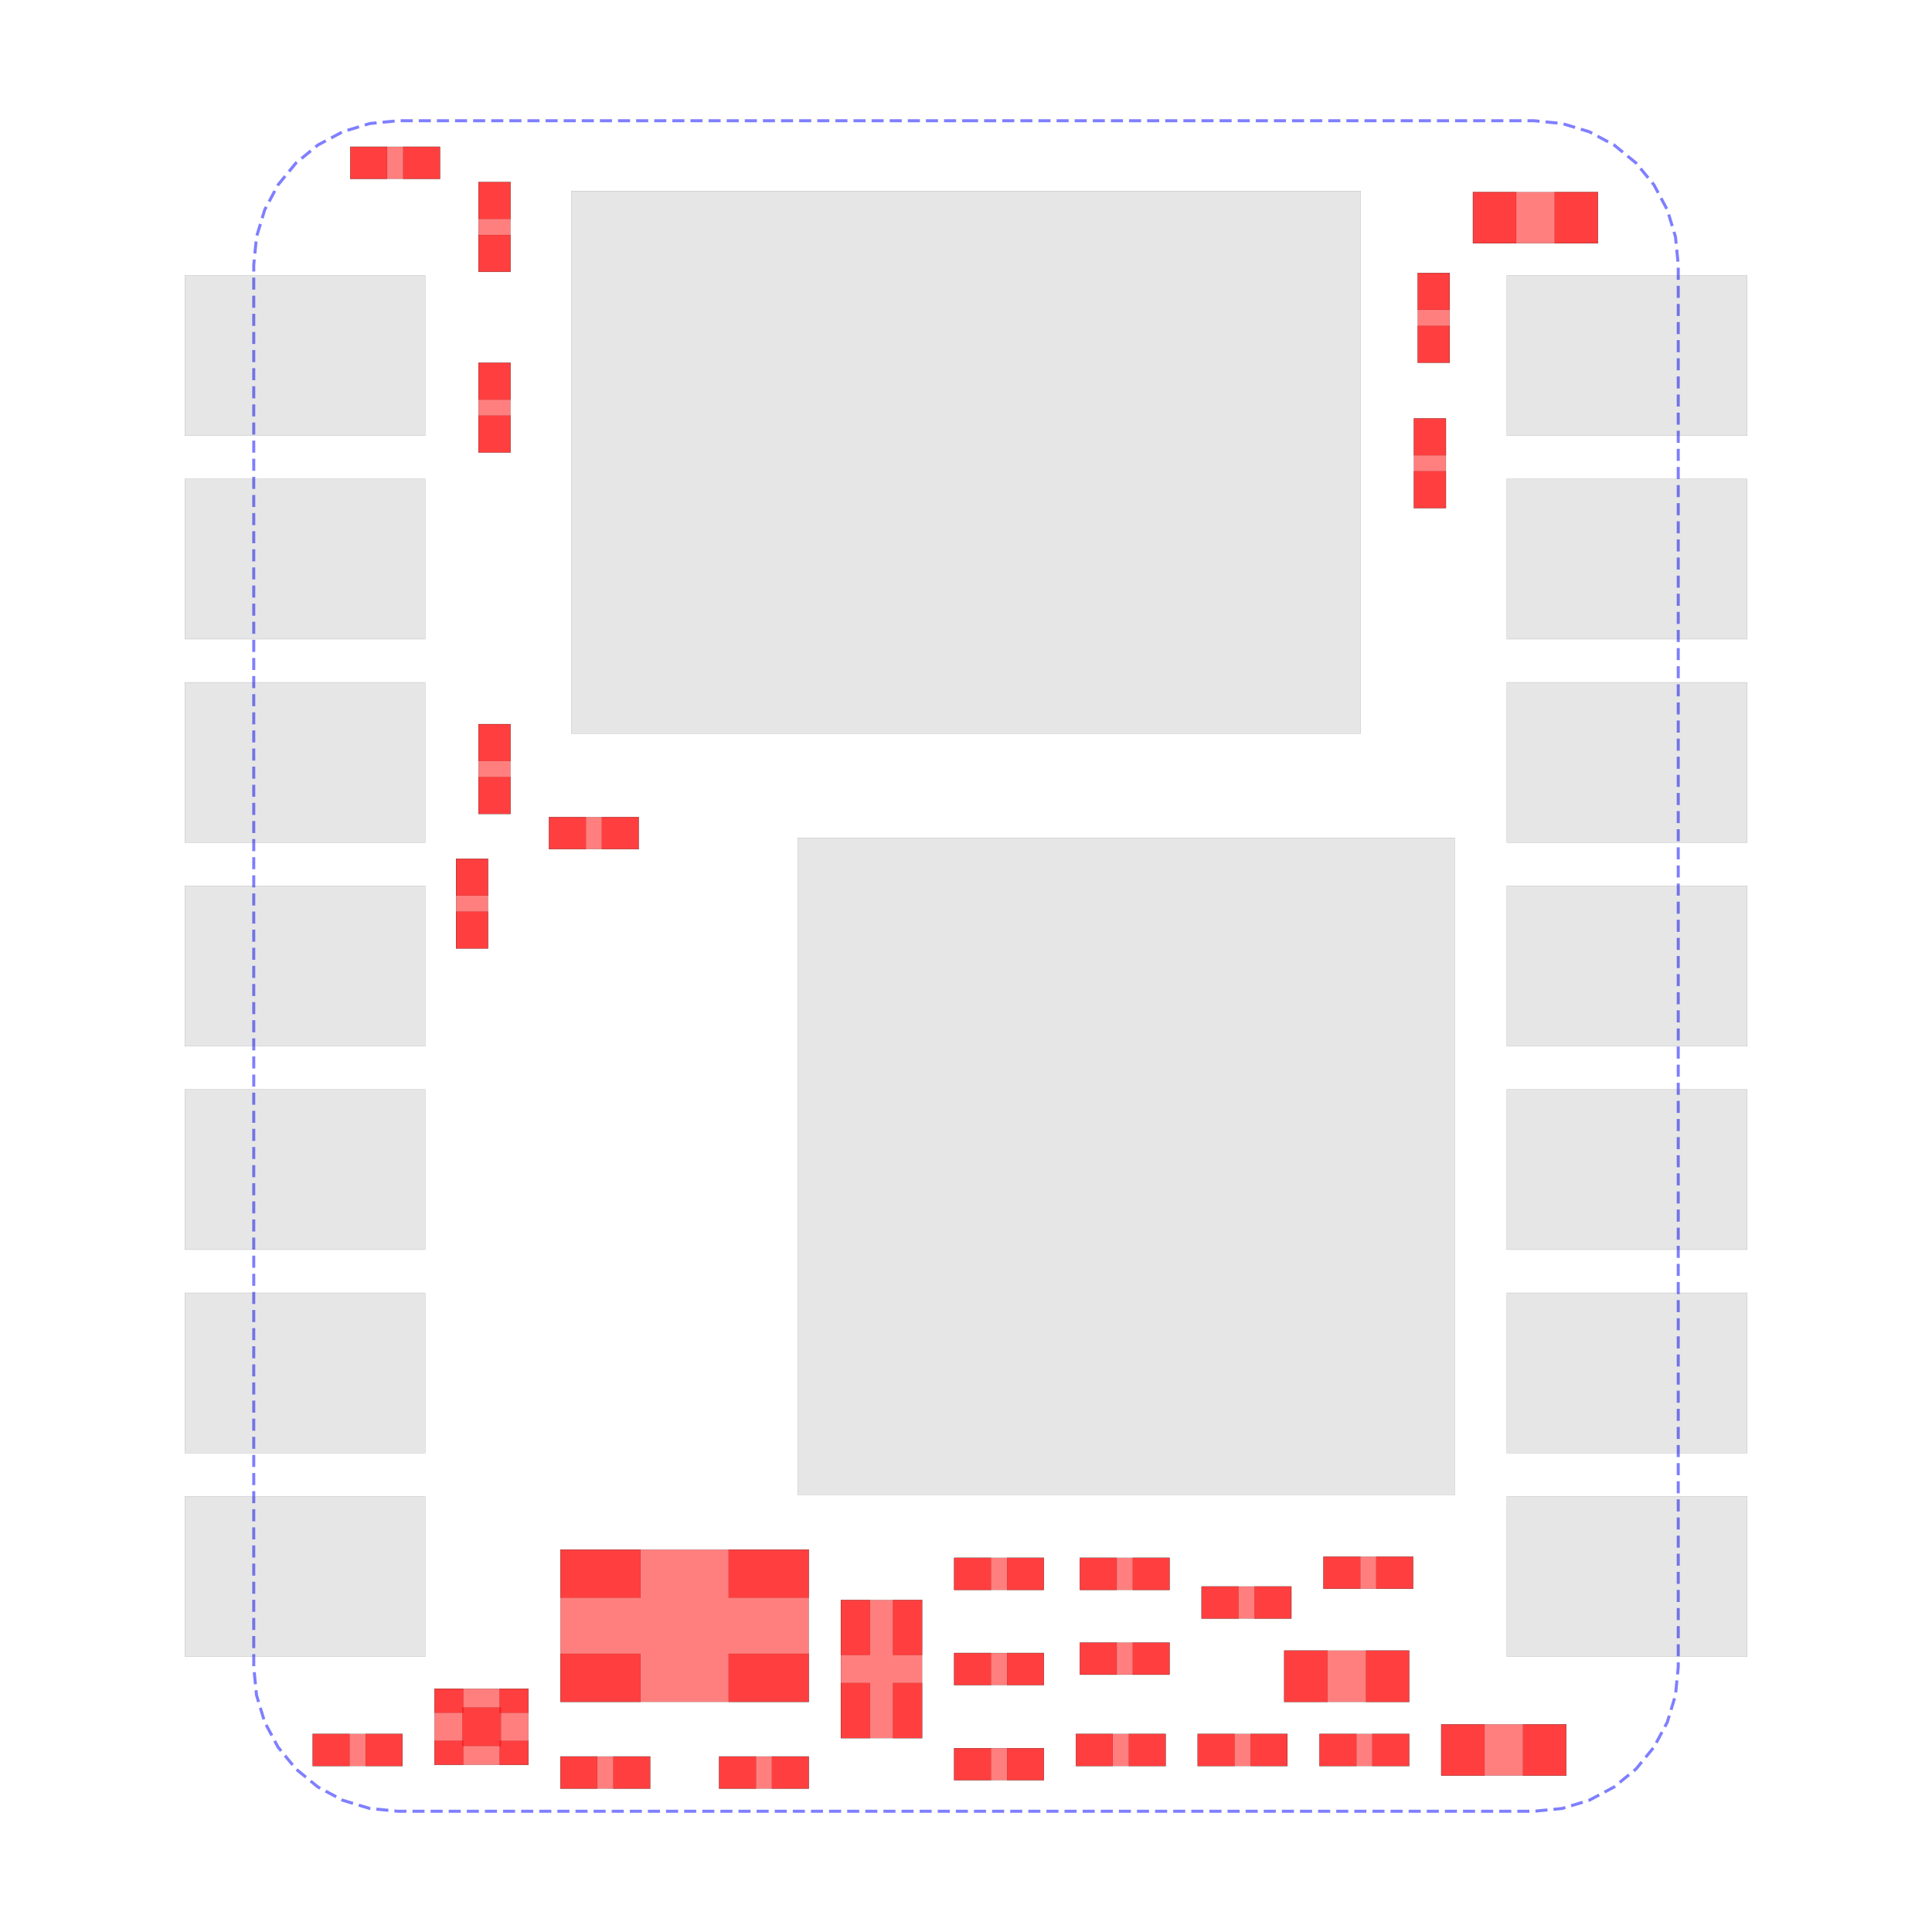
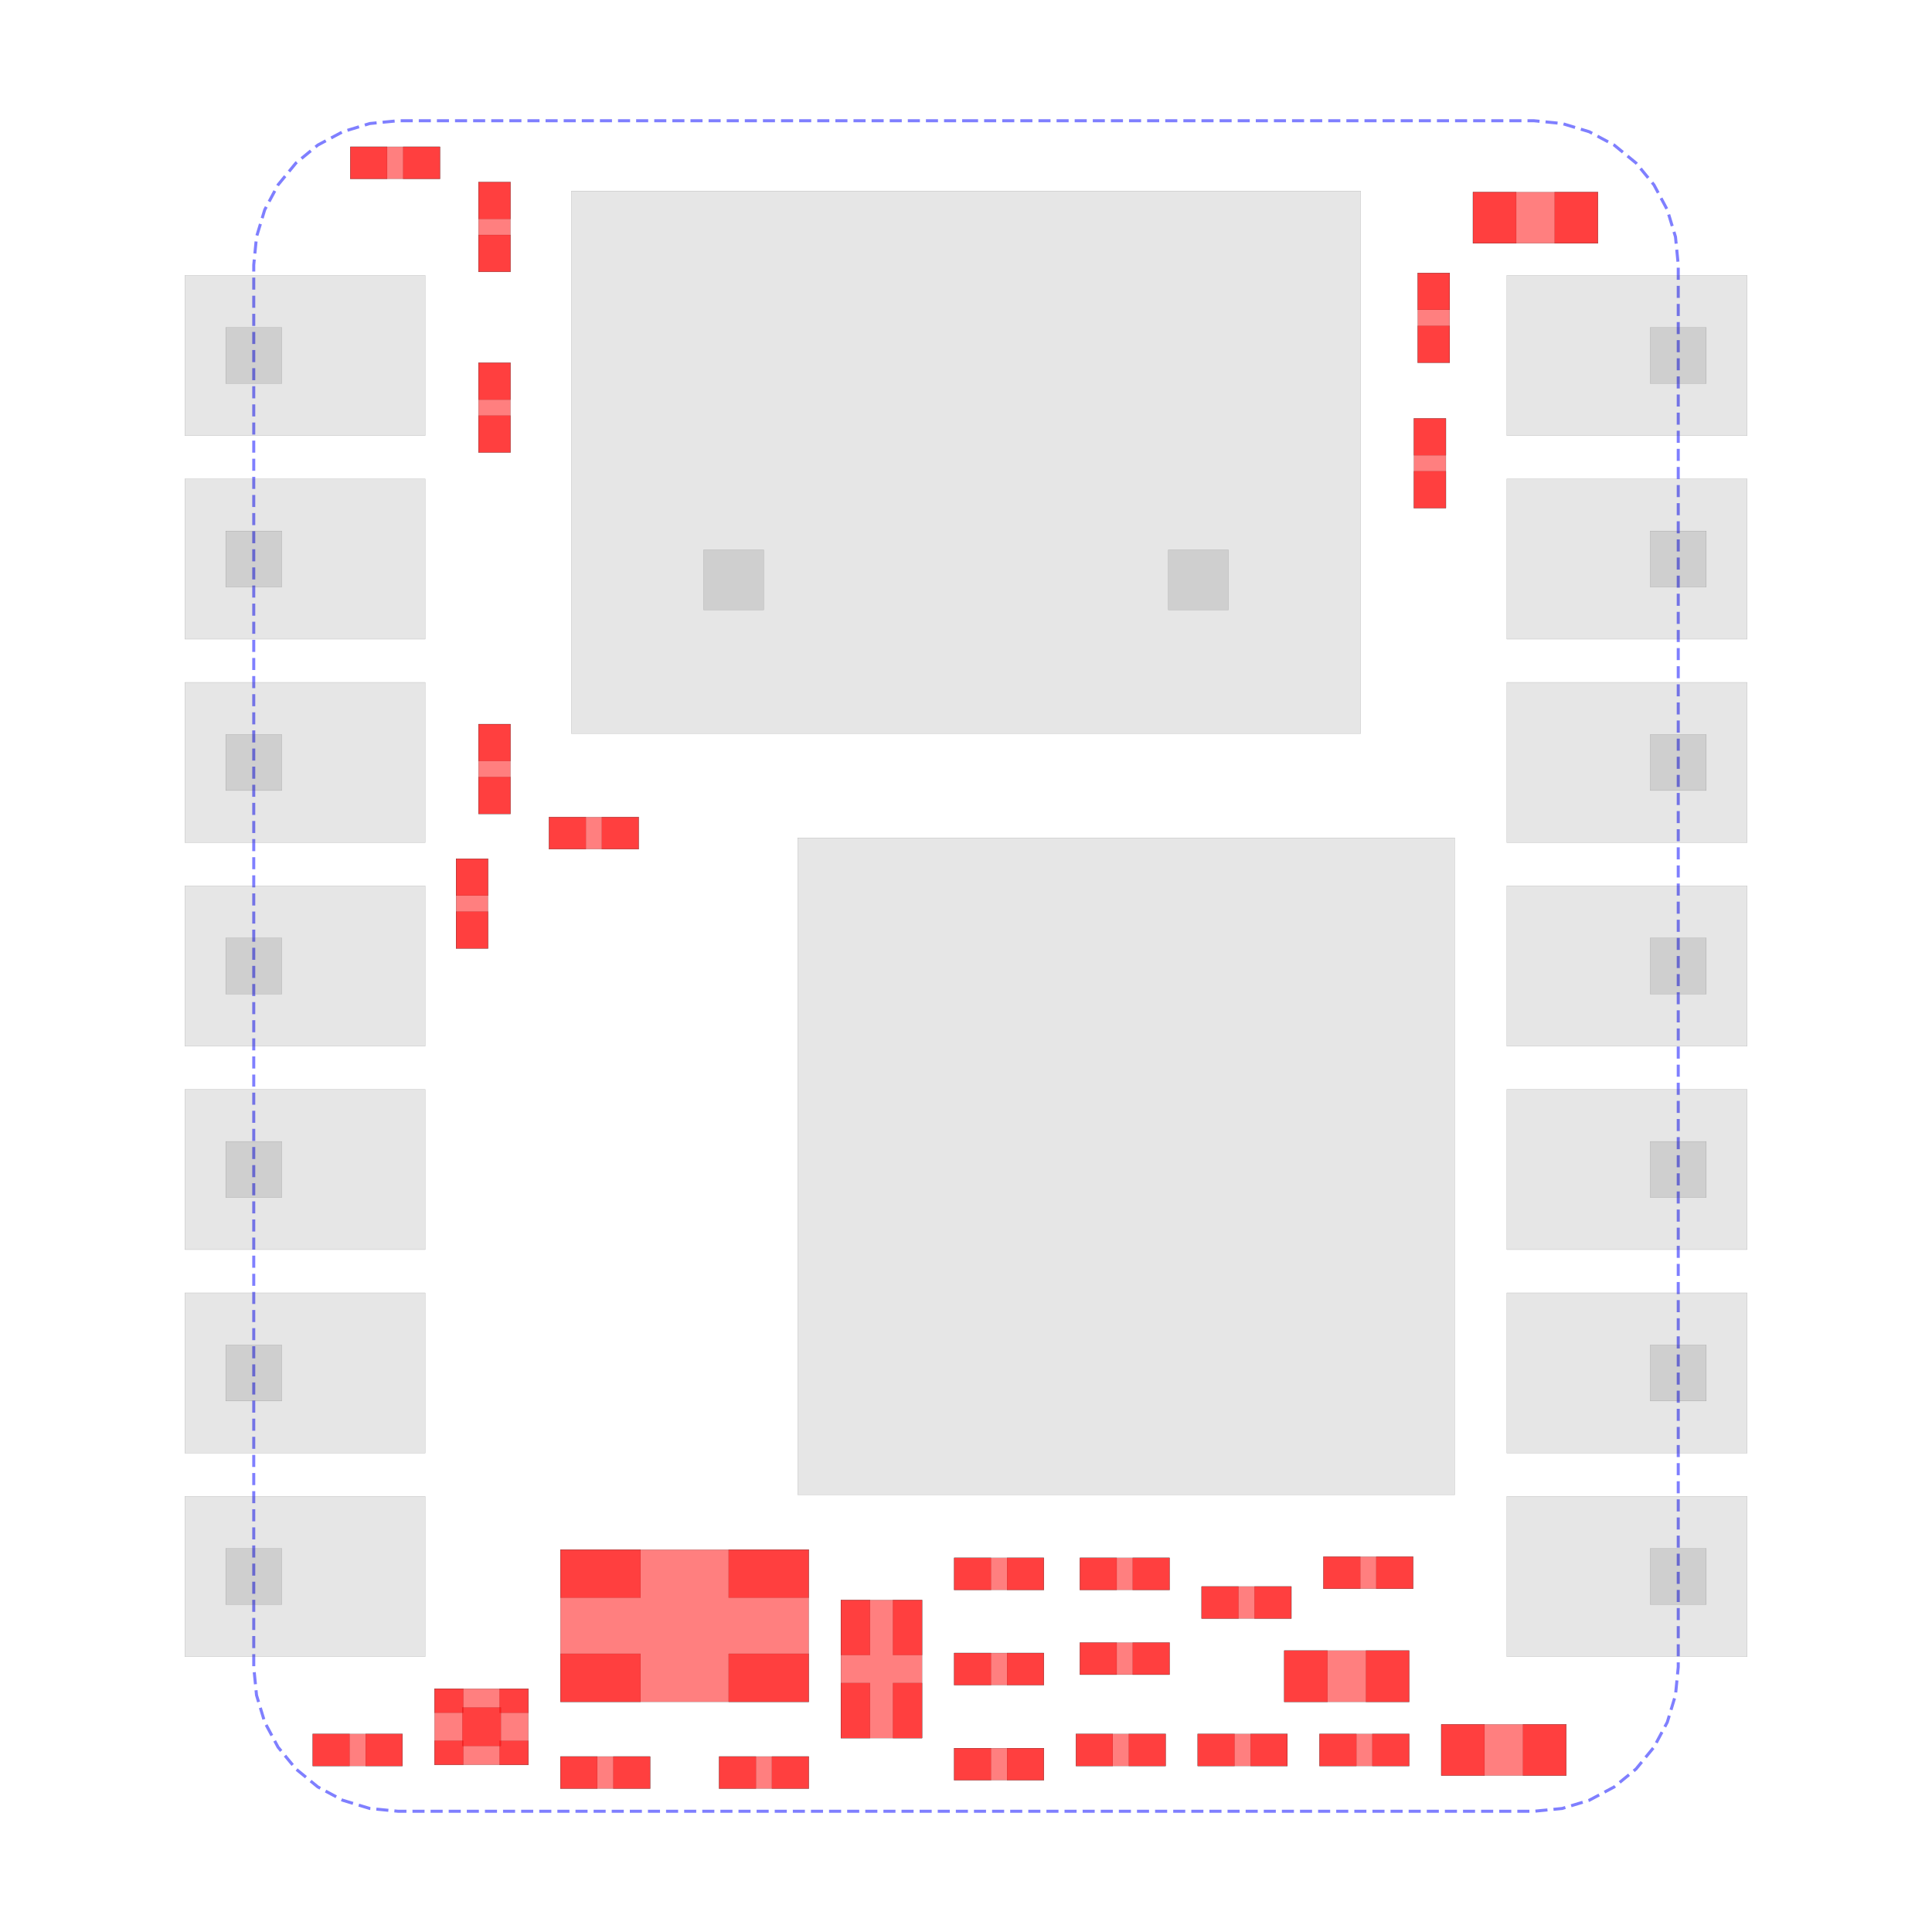
<svg xmlns="http://www.w3.org/2000/svg" width="640" height="640" viewBox="0 0 640 640">
  <rect width="100%" height="100%" fill="white" />
  <g>
-     <polyline data-points="0,10.55 7.090000000000001,10.55 7.441162579629032,10.515413504725815 7.778830178257163,10.412983158520316 8.090026419435285,10.246645302144582 8.362792206135786,10.022792206135785 8.586645302144582,9.750026419435283 8.752983158520317,9.438830178257161 8.855413504725815,9.101162579629031 8.89,8.75 8.89,-8.75 8.855413504725815,-9.101162579629031 8.752983158520317,-9.438830178257161 8.586645302144582,-9.750026419435283 8.362792206135786,-10.022792206135785 8.090026419435285,-10.246645302144582 7.778830178257163,-10.412983158520316 7.441162579629032,-10.515413504725815 7.090000000000001,-10.55 -7.090000000000001,-10.55 -7.441162579629031,-10.515413504725815 -7.778830178257162,-10.412983158520316 -8.090026419435285,-10.246645302144582 -8.362792206135786,-10.022792206135787 -8.586645302144582,-9.750026419435283 -8.752983158520317,-9.438830178257161 -8.855413504725815,-9.101162579629031 -8.89,-8.75 -8.89,8.75 -8.855413504725815,9.101162579629031 -8.752983158520317,9.438830178257161 -8.586645302144582,9.750026419435283 -8.362792206135786,10.022792206135787 -8.090026419435285,10.246645302144582 -7.778830178257162,10.412983158520316 -7.441162579629031,10.515413504725815 -7.090000000000001,10.55 0,10.55" data-type="line" data-label="" points="320,40 508.171,40 517.491,40.918 526.452,43.636 534.712,48.051 541.951,53.992 547.892,61.232 552.307,69.491 555.025,78.453 555.943,87.773 555.943,552.227 555.025,561.547 552.307,570.509 547.892,578.768 541.951,586.008 534.712,591.949 526.452,596.364 517.491,599.082 508.171,600 131.829,600 122.509,599.082 113.548,596.364 105.288,591.949 98.049,586.008 92.108,578.768 87.693,570.509 84.975,561.547 84.057,552.227 84.057,87.773 84.975,78.453 87.693,69.491 92.108,61.232 98.049,53.992 105.288,48.051 113.548,43.636 122.509,40.918 131.829,40 320,40" fill="none" stroke="rgba(0, 0, 255, 0.5)" stroke-width="1" stroke-dasharray="4 2" />
+     <polyline data-points="0,10.55 7.090000000000001,10.55 7.441162579629032,10.515413504725815 7.778830178257163,10.412983158520316 8.090026419435285,10.246645302144582 8.362792206135786,10.022792206135785 8.586645302144582,9.750026419435283 8.752983158520317,9.438830178257161 8.855413504725815,9.101162579629031 8.89,8.75 8.89,-8.75 8.855413504725815,-9.101162579629031 8.752983158520317,-9.438830178257161 8.586645302144582,-9.750026419435283 8.362792206135786,-10.022792206135785 8.090026419435285,-10.246645302144582 7.778830178257163,-10.412983158520316 7.441162579629032,-10.515413504725815 7.090000000000001,-10.55 -7.090000000000001,-10.55 -7.441162579629031,-10.515413504725815 -7.778830178257162,-10.412983158520316 -8.090026419435285,-10.246645302144582 -8.362792206135786,-10.022792206135787 -8.586645302144582,-9.750026419435283 -8.752983158520317,-9.438830178257161 -8.855413504725815,-9.101162579629031 -8.89,-8.75 -8.89,8.75 -8.855413504725815,9.101162579629031 -8.752983158520317,9.438830178257161 -8.586645302144582,9.750026419435283 -8.362792206135786,10.022792206135787 -8.090026419435285,10.246645302144582 -7.778830178257162,10.412983158520316 -7.441162579629031,10.515413504725815 -7.090000000000001,10.55 0,10.55" data-type="line" data-label="" points="320,40 508.171,40 517.491,40.918 526.452,43.636 534.712,48.051 541.951,53.992 547.892,61.232 552.307,69.491 555.025,78.453 555.943,87.773 555.943,552.227 555.025,561.547 552.307,570.509 547.892,578.768 541.951,586.008 534.712,591.949 526.452,596.364 517.491,599.082 508.171,600 131.829,600 122.509,599.082 113.548,596.364 105.288,591.949 98.049,586.008 92.108,578.768 87.693,570.509 84.975,561.547 84.057,552.227 84.057,87.773 84.975,78.453 87.693,69.491 92.108,61.232 98.049,53.992 105.288,48.051 113.548,43.636 122.509,40.918 131.829,40 320,40" fill="none" stroke="rgba(0, 0, 255, 0.5)" stroke-width="1px" stroke-dasharray="4 2" />
  </g>
  <g>
    <rect data-type="rect" data-label="pcb_component_33" data-x="2" data-y="-2.499999999999943" x="264.261" y="277.535" width="217.639" height="217.632" fill="rgba(0,0,0,0.1)" stroke="#555" stroke-width="0.038" />
  </g>
  <g>
    <rect data-type="rect" data-label="pcb_component_34" data-x="0" data-y="6.28749940000003" x="189.286" y="63.247" width="261.428" height="179.762" fill="rgba(0,0,0,0.1)" stroke="#555" stroke-width="0.038" />
  </g>
  <g>
    <rect data-type="rect" data-label="pcb_plated_hole_0" data-x="-8.25" data-y="7.62" x="61.232" y="91.223" width="79.621" height="53.081" fill="rgba(0,0,0,0.1)" stroke="#555" stroke-width="0.038" />
  </g>
  <g>
    <rect data-type="rect" data-label="pcb_plated_hole_1" data-x="-8.25" data-y="5.08" x="61.232" y="158.635" width="79.621" height="53.081" fill="rgba(0,0,0,0.1)" stroke="#555" stroke-width="0.038" />
  </g>
  <g>
    <rect data-type="rect" data-label="pcb_plated_hole_2" data-x="-8.25" data-y="2.54" x="61.232" y="226.047" width="79.621" height="53.081" fill="rgba(0,0,0,0.1)" stroke="#555" stroke-width="0.038" />
  </g>
  <g>
    <rect data-type="rect" data-label="pcb_plated_hole_3" data-x="-8.25" data-y="0" x="61.232" y="293.46" width="79.621" height="53.081" fill="rgba(0,0,0,0.1)" stroke="#555" stroke-width="0.038" />
  </g>
  <g>
    <rect data-type="rect" data-label="pcb_plated_hole_4" data-x="-8.25" data-y="-2.54" x="61.232" y="360.872" width="79.621" height="53.081" fill="rgba(0,0,0,0.1)" stroke="#555" stroke-width="0.038" />
  </g>
  <g>
    <rect data-type="rect" data-label="pcb_plated_hole_5" data-x="-8.25" data-y="-5.079999999999999" x="61.232" y="428.284" width="79.621" height="53.081" fill="rgba(0,0,0,0.1)" stroke="#555" stroke-width="0.038" />
  </g>
  <g>
    <rect data-type="rect" data-label="pcb_plated_hole_6" data-x="-8.25" data-y="-7.62" x="61.232" y="495.697" width="79.621" height="53.081" fill="rgba(0,0,0,0.1)" stroke="#555" stroke-width="0.038" />
  </g>
  <g>
    <rect data-type="rect" data-label="pcb_plated_hole_7" data-x="8.25" data-y="7.62" x="499.147" y="91.223" width="79.621" height="53.081" fill="rgba(0,0,0,0.1)" stroke="#555" stroke-width="0.038" />
  </g>
  <g>
    <rect data-type="rect" data-label="pcb_plated_hole_8" data-x="8.25" data-y="5.08" x="499.147" y="158.635" width="79.621" height="53.081" fill="rgba(0,0,0,0.1)" stroke="#555" stroke-width="0.038" />
  </g>
  <g>
    <rect data-type="rect" data-label="pcb_plated_hole_9" data-x="8.25" data-y="2.54" x="499.147" y="226.047" width="79.621" height="53.081" fill="rgba(0,0,0,0.1)" stroke="#555" stroke-width="0.038" />
  </g>
  <g>
    <rect data-type="rect" data-label="pcb_plated_hole_10" data-x="8.25" data-y="0" x="499.147" y="293.46" width="79.621" height="53.081" fill="rgba(0,0,0,0.1)" stroke="#555" stroke-width="0.038" />
  </g>
  <g>
    <rect data-type="rect" data-label="pcb_plated_hole_11" data-x="8.25" data-y="-2.54" x="499.147" y="360.872" width="79.621" height="53.081" fill="rgba(0,0,0,0.1)" stroke="#555" stroke-width="0.038" />
  </g>
  <g>
    <rect data-type="rect" data-label="pcb_plated_hole_12" data-x="8.25" data-y="-5.079999999999999" x="499.147" y="428.284" width="79.621" height="53.081" fill="rgba(0,0,0,0.1)" stroke="#555" stroke-width="0.038" />
  </g>
  <g>
    <rect data-type="rect" data-label="pcb_plated_hole_13" data-x="8.25" data-y="-7.62" x="499.147" y="495.697" width="79.621" height="53.081" fill="rgba(0,0,0,0.1)" stroke="#555" stroke-width="0.038" />
+   </g>
+   <g>
+     <rect data-type="rect" data-label="pcb_hole_0" data-x="-8.89" data-y="7.62" x="74.768" y="108.474" width="18.578" height="18.578" fill="rgba(0,0,0,0.1)" stroke="#555" stroke-width="0.038" />
+   </g>
+   <g>
+     <rect data-type="rect" data-label="pcb_hole_1" data-x="-8.89" data-y="5.08" x="74.768" y="175.886" width="18.578" height="18.578" fill="rgba(0,0,0,0.1)" stroke="#555" stroke-width="0.038" />
+   </g>
+   <g>
+     <rect data-type="rect" data-label="pcb_hole_2" data-x="-8.89" data-y="2.54" x="74.768" y="243.299" width="18.578" height="18.578" fill="rgba(0,0,0,0.1)" stroke="#555" stroke-width="0.038" />
+   </g>
+   <g>
+     <rect data-type="rect" data-label="pcb_hole_3" data-x="-8.89" data-y="0" x="74.768" y="310.711" width="18.578" height="18.578" fill="rgba(0,0,0,0.1)" stroke="#555" stroke-width="0.038" />
+   </g>
+   <g>
+     <rect data-type="rect" data-label="pcb_hole_4" data-x="-8.89" data-y="-2.54" x="74.768" y="378.123" width="18.578" height="18.578" fill="rgba(0,0,0,0.1)" stroke="#555" stroke-width="0.038" />
+   </g>
+   <g>
+     <rect data-type="rect" data-label="pcb_hole_5" data-x="-8.89" data-y="-5.079999999999999" x="74.768" y="445.536" width="18.578" height="18.578" fill="rgba(0,0,0,0.1)" stroke="#555" stroke-width="0.038" />
+   </g>
+   <g>
+     <rect data-type="rect" data-label="pcb_hole_6" data-x="-8.89" data-y="-7.62" x="74.768" y="512.948" width="18.578" height="18.578" fill="rgba(0,0,0,0.1)" stroke="#555" stroke-width="0.038" />
+   </g>
+   <g>
+     <rect data-type="rect" data-label="pcb_hole_7" data-x="8.89" data-y="7.62" x="546.654" y="108.474" width="18.578" height="18.578" fill="rgba(0,0,0,0.1)" stroke="#555" stroke-width="0.038" />
+   </g>
+   <g>
+     <rect data-type="rect" data-label="pcb_hole_8" data-x="8.89" data-y="5.08" x="546.654" y="175.886" width="18.578" height="18.578" fill="rgba(0,0,0,0.1)" stroke="#555" stroke-width="0.038" />
+   </g>
+   <g>
+     <rect data-type="rect" data-label="pcb_hole_9" data-x="8.89" data-y="2.54" x="546.654" y="243.299" width="18.578" height="18.578" fill="rgba(0,0,0,0.1)" stroke="#555" stroke-width="0.038" />
+   </g>
+   <g>
+     <rect data-type="rect" data-label="pcb_hole_10" data-x="8.89" data-y="0" x="546.654" y="310.711" width="18.578" height="18.578" fill="rgba(0,0,0,0.1)" stroke="#555" stroke-width="0.038" />
+   </g>
+   <g>
+     <rect data-type="rect" data-label="pcb_hole_11" data-x="8.89" data-y="-2.54" x="546.654" y="378.123" width="18.578" height="18.578" fill="rgba(0,0,0,0.1)" stroke="#555" stroke-width="0.038" />
+   </g>
+   <g>
+     <rect data-type="rect" data-label="pcb_hole_12" data-x="8.89" data-y="-5.079999999999999" x="546.654" y="445.536" width="18.578" height="18.578" fill="rgba(0,0,0,0.1)" stroke="#555" stroke-width="0.038" />
+   </g>
+   <g>
+     <rect data-type="rect" data-label="pcb_hole_13" data-x="8.89" data-y="-7.62" x="546.654" y="512.948" width="18.578" height="18.578" fill="rgba(0,0,0,0.1)" stroke="#555" stroke-width="0.038" />
+   </g>
+   <g>
+     <rect data-type="rect" data-label="pcb_hole_14" data-x="2.8999180000000706" data-y="4.819388950000075" x="387.012" y="182.139" width="19.906" height="19.906" fill="rgba(0,0,0,0.1)" stroke="#555" stroke-width="0.038" />
+   </g>
+   <g>
+     <rect data-type="rect" data-label="pcb_hole_15" data-x="-2.8999180000000706" data-y="4.819388950000075" x="233.083" y="182.139" width="19.906" height="19.906" fill="rgba(0,0,0,0.1)" stroke="#555" stroke-width="0.038" />
  </g>
  <g>
    <rect data-type="rect" data-label="" data-x="-6.454037600000079" data-y="-9.820023800000019" x="143.931" y="576.645" width="9.554" height="7.963" fill="rgba(255,0,0,0.5)" stroke="black" stroke-width="0.038" />
  </g>
  <g>
    <rect data-type="rect" data-label="" data-x="-6.453986800000083" data-y="-9.170012400000036" x="143.932" y="559.393" width="9.554" height="7.963" fill="rgba(255,0,0,0.5)" stroke="black" stroke-width="0.038" />
  </g>
  <g>
    <rect data-type="rect" data-label="" data-x="-5.642101199999987" data-y="-9.171003000000116" x="165.48" y="559.42" width="9.554" height="7.963" fill="rgba(255,0,0,0.5)" stroke="black" stroke-width="0.038" />
  </g>
  <g>
    <rect data-type="rect" data-label="" data-x="-5.642101199999987" data-y="-9.821065200000039" x="165.48" y="576.672" width="9.554" height="7.963" fill="rgba(255,0,0,0.5)" stroke="black" stroke-width="0.038" />
  </g>
  <g>
    <rect data-type="rect" data-label="" data-x="-6.045999299999922" data-y="-9.494980000000186" x="153.168" y="565.63" width="12.74" height="12.74" fill="rgba(255,0,0,0.5)" stroke="black" stroke-width="0.038" />
  </g>
  <g>
    <rect data-type="rect" data-label="" data-x="-6.048069400000005" data-y="-9.495538800000038" x="143.931" y="559.393" width="31.103" height="25.242" fill="rgba(255,0,0,0.5)" stroke="black" stroke-width="0.038" />
  </g>
  <g>
    <rect data-type="rect" data-label="" data-x="-2.4620331000001654" data-y="-8.884454499999997" x="241.387" y="547.834" width="26.54" height="15.924" fill="rgba(255,0,0,0.5)" stroke="black" stroke-width="0.038" />
  </g>
  <g>
    <rect data-type="rect" data-label="" data-x="-2.4620331000001654" data-y="-7.584482499999858" x="241.387" y="513.332" width="26.54" height="15.924" fill="rgba(255,0,0,0.5)" stroke="black" stroke-width="0.038" />
  </g>
  <g>
    <rect data-type="rect" data-label="" data-x="-4.562105100000006" data-y="-7.584482499999858" x="185.65" y="513.332" width="26.54" height="15.924" fill="rgba(255,0,0,0.5)" stroke="black" stroke-width="0.038" />
  </g>
  <g>
    <rect data-type="rect" data-label="" data-x="-4.562105100000006" data-y="-8.884454499999997" x="185.65" y="547.834" width="26.54" height="15.924" fill="rgba(255,0,0,0.5)" stroke="black" stroke-width="0.038" />
  </g>
  <g>
    <rect data-type="rect" data-label="" data-x="-3.512069100000086" data-y="-8.234468499999927" x="185.65" y="513.332" width="82.277" height="50.426" fill="rgba(255,0,0,0.5)" stroke="black" stroke-width="0.038" />
  </g>
  <g>
    <rect data-type="rect" data-label="" data-x="-0.7300444000001529" data-y="-8.256600949999989" x="295.794" y="530.016" width="9.661" height="18.233" fill="rgba(255,0,0,0.5)" stroke="black" stroke-width="0.038" />
  </g>
  <g>
    <rect data-type="rect" data-label="" data-x="-1.3800304000001655" data-y="-8.256600949999989" x="278.543" y="530.016" width="9.661" height="18.233" fill="rgba(255,0,0,0.5)" stroke="black" stroke-width="0.038" />
  </g>
  <g>
    <rect data-type="rect" data-label="" data-x="-1.3800304000001655" data-y="-9.293428950000003" x="278.543" y="557.534" width="9.661" height="18.233" fill="rgba(255,0,0,0.5)" stroke="black" stroke-width="0.038" />
  </g>
  <g>
    <rect data-type="rect" data-label="" data-x="-0.7300444000001529" data-y="-9.293428950000003" x="295.794" y="557.534" width="9.661" height="18.233" fill="rgba(255,0,0,0.5)" stroke="black" stroke-width="0.038" />
  </g>
  <g>
    <rect data-type="rect" data-label="" data-x="-1.0550374000001592" data-y="-8.775014949999996" x="278.543" y="530.016" width="26.912" height="45.751" fill="rgba(255,0,0,0.5)" stroke="black" stroke-width="0.038" />
  </g>
  <g>
    <rect data-type="rect" data-label="" data-x="-4.832104100000006" data-y="-10.067226949999998" x="185.65" y="581.879" width="12.209" height="10.616" fill="rgba(255,0,0,0.5)" stroke="black" stroke-width="0.038" />
  </g>
  <g>
    <rect data-type="rect" data-label="" data-x="-4.172104100000006" data-y="-10.067226949999998" x="203.167" y="581.879" width="12.209" height="10.616" fill="rgba(255,0,0,0.5)" stroke="black" stroke-width="0.038" />
  </g>
  <g>
    <rect data-type="rect" data-label="" data-x="-4.502104100000006" data-y="-10.067226949999998" x="185.65" y="581.879" width="29.725" height="10.616" fill="rgba(255,0,0,0.5)" stroke="black" stroke-width="0.038" />
  </g>
  <g>
    <rect data-type="rect" data-label="" data-x="-2.8520341000001657" data-y="-10.067226949999998" x="238.202" y="581.879" width="12.209" height="10.616" fill="rgba(255,0,0,0.5)" stroke="black" stroke-width="0.038" />
  </g>
  <g>
    <rect data-type="rect" data-label="" data-x="-2.1920341000001655" data-y="-10.067226949999998" x="255.719" y="581.879" width="12.209" height="10.616" fill="rgba(255,0,0,0.5)" stroke="black" stroke-width="0.038" />
  </g>
  <g>
    <rect data-type="rect" data-label="" data-x="-2.5220341000001656" data-y="-10.067226949999998" x="238.202" y="581.879" width="29.725" height="10.616" fill="rgba(255,0,0,0.5)" stroke="black" stroke-width="0.038" />
  </g>
  <g>
    <rect data-type="rect" data-label="" data-x="0.08195929999984713" data-y="-8.775014949999996" x="316.071" y="547.583" width="12.209" height="10.616" fill="rgba(255,0,0,0.5)" stroke="black" stroke-width="0.038" />
  </g>
  <g>
    <rect data-type="rect" data-label="" data-x="0.7419592999998472" data-y="-8.775014949999996" x="333.588" y="547.583" width="12.209" height="10.616" fill="rgba(255,0,0,0.5)" stroke="black" stroke-width="0.038" />
  </g>
  <g>
    <rect data-type="rect" data-label="" data-x="0.41195929999984715" data-y="-8.775014949999996" x="316.071" y="547.583" width="29.725" height="10.616" fill="rgba(255,0,0,0.5)" stroke="black" stroke-width="0.038" />
  </g>
  <g>
    <rect data-type="rect" data-label="" data-x="0.08195929999984713" data-y="-9.962507474999999" x="316.071" y="579.1" width="12.209" height="10.616" fill="rgba(255,0,0,0.5)" stroke="black" stroke-width="0.038" />
  </g>
  <g>
    <rect data-type="rect" data-label="" data-x="0.7419592999998472" data-y="-9.962507474999999" x="333.588" y="579.1" width="12.209" height="10.616" fill="rgba(255,0,0,0.5)" stroke="black" stroke-width="0.038" />
  </g>
  <g>
    <rect data-type="rect" data-label="" data-x="0.41195929999984715" data-y="-9.962507474999999" x="316.071" y="579.1" width="29.725" height="10.616" fill="rgba(255,0,0,0.5)" stroke="black" stroke-width="0.038" />
  </g>
  <g>
    <rect data-type="rect" data-label="" data-x="1.601959299999847" data-y="-9.785" x="356.412" y="574.389" width="12.209" height="10.616" fill="rgba(255,0,0,0.5)" stroke="black" stroke-width="0.038" />
  </g>
  <g>
    <rect data-type="rect" data-label="" data-x="2.2619592999998472" data-y="-9.785" x="373.929" y="574.389" width="12.209" height="10.616" fill="rgba(255,0,0,0.5)" stroke="black" stroke-width="0.038" />
  </g>
  <g>
    <rect data-type="rect" data-label="" data-x="1.9319592999998472" data-y="-9.785" x="356.412" y="574.389" width="29.725" height="10.616" fill="rgba(255,0,0,0.5)" stroke="black" stroke-width="0.038" />
  </g>
  <g>
    <rect data-type="rect" data-label="" data-x="3.121959299999847" data-y="-9.785" x="396.753" y="574.389" width="12.209" height="10.616" fill="rgba(255,0,0,0.5)" stroke="black" stroke-width="0.038" />
  </g>
  <g>
    <rect data-type="rect" data-label="" data-x="3.7819592999998473" data-y="-9.785" x="414.27" y="574.389" width="12.209" height="10.616" fill="rgba(255,0,0,0.5)" stroke="black" stroke-width="0.038" />
  </g>
  <g>
    <rect data-type="rect" data-label="" data-x="3.451959299999847" data-y="-9.785" x="396.753" y="574.389" width="29.725" height="10.616" fill="rgba(255,0,0,0.5)" stroke="black" stroke-width="0.038" />
  </g>
  <g>
    <rect data-type="rect" data-label="" data-x="4.641959299999847" data-y="-9.785" x="437.095" y="574.389" width="12.209" height="10.616" fill="rgba(255,0,0,0.5)" stroke="black" stroke-width="0.038" />
  </g>
  <g>
    <rect data-type="rect" data-label="" data-x="5.301959299999847" data-y="-9.785" x="454.611" y="574.389" width="12.209" height="10.616" fill="rgba(255,0,0,0.5)" stroke="black" stroke-width="0.038" />
  </g>
  <g>
    <rect data-type="rect" data-label="" data-x="4.971959299999847" data-y="-9.785" x="437.095" y="574.389" width="29.725" height="10.616" fill="rgba(255,0,0,0.5)" stroke="black" stroke-width="0.038" />
  </g>
  <g>
    <rect data-type="rect" data-label="" data-x="6.201959299999848" data-y="-9.785" x="477.436" y="571.204" width="14.332" height="16.986" fill="rgba(255,0,0,0.5)" stroke="black" stroke-width="0.038" />
  </g>
  <g>
    <rect data-type="rect" data-label="" data-x="7.221959299999847" data-y="-9.785" x="504.507" y="571.204" width="14.332" height="16.986" fill="rgba(255,0,0,0.5)" stroke="black" stroke-width="0.038" />
  </g>
  <g>
    <rect data-type="rect" data-label="" data-x="6.711959299999847" data-y="-9.785" x="477.436" y="571.204" width="41.403" height="16.986" fill="rgba(255,0,0,0.5)" stroke="black" stroke-width="0.038" />
  </g>
  <g>
    <rect data-type="rect" data-label="" data-x="4.241959299999848" data-y="-8.865" x="425.417" y="546.787" width="14.332" height="16.986" fill="rgba(255,0,0,0.5)" stroke="black" stroke-width="0.038" />
  </g>
  <g>
    <rect data-type="rect" data-label="" data-x="5.261959299999847" data-y="-8.865" x="452.488" y="546.787" width="14.332" height="16.986" fill="rgba(255,0,0,0.5)" stroke="black" stroke-width="0.038" />
  </g>
  <g>
    <rect data-type="rect" data-label="" data-x="4.7519592999998475" data-y="-8.865" x="425.417" y="546.787" width="41.403" height="16.986" fill="rgba(255,0,0,0.5)" stroke="black" stroke-width="0.038" />
  </g>
  <g>
    <rect data-type="rect" data-label="" data-x="3.1709796499999228" data-y="-7.944999999999999" x="398.054" y="525.555" width="12.209" height="10.616" fill="rgba(255,0,0,0.5)" stroke="black" stroke-width="0.038" />
  </g>
  <g>
    <rect data-type="rect" data-label="" data-x="3.830979649999923" data-y="-7.944999999999999" x="415.571" y="525.555" width="12.209" height="10.616" fill="rgba(255,0,0,0.5)" stroke="black" stroke-width="0.038" />
  </g>
  <g>
    <rect data-type="rect" data-label="" data-x="3.500979649999923" data-y="-7.944999999999999" x="398.054" y="525.555" width="29.725" height="10.616" fill="rgba(255,0,0,0.5)" stroke="black" stroke-width="0.038" />
  </g>
  <g>
    <rect data-type="rect" data-label="" data-x="4.690979649999923" data-y="-7.572514949999995" x="438.396" y="515.669" width="12.209" height="10.616" fill="rgba(255,0,0,0.5)" stroke="black" stroke-width="0.038" />
  </g>
  <g>
    <rect data-type="rect" data-label="" data-x="5.350979649999923" data-y="-7.572514949999995" x="455.912" y="515.669" width="12.209" height="10.616" fill="rgba(255,0,0,0.5)" stroke="black" stroke-width="0.038" />
  </g>
  <g>
    <rect data-type="rect" data-label="" data-x="5.020979649999923" data-y="-7.572514949999995" x="438.396" y="515.669" width="29.725" height="10.616" fill="rgba(255,0,0,0.5)" stroke="black" stroke-width="0.038" />
  </g>
  <g>
    <rect data-type="rect" data-label="" data-x="5.789999999999999" data-y="5.945014950000052" x="468.36" y="156.113" width="10.616" height="12.209" fill="rgba(255,0,0,0.5)" stroke="black" stroke-width="0.038" />
  </g>
  <g>
    <rect data-type="rect" data-label="" data-x="5.789999999999999" data-y="6.605014950000053" x="468.36" y="138.597" width="10.616" height="12.209" fill="rgba(255,0,0,0.5)" stroke="black" stroke-width="0.038" />
  </g>
  <g>
    <rect data-type="rect" data-label="" data-x="5.789999999999999" data-y="6.2750149500000525" x="468.36" y="138.597" width="10.616" height="29.725" fill="rgba(255,0,0,0.5)" stroke="black" stroke-width="0.038" />
  </g>
  <g>
    <rect data-type="rect" data-label="" data-x="6.597555399999996" data-y="9.34" x="487.935" y="63.621" width="14.332" height="16.986" fill="rgba(255,0,0,0.5)" stroke="black" stroke-width="0.038" />
  </g>
  <g>
    <rect data-type="rect" data-label="" data-x="7.617555399999995" data-y="9.34" x="515.006" y="63.621" width="14.332" height="16.986" fill="rgba(255,0,0,0.5)" stroke="black" stroke-width="0.038" />
  </g>
  <g>
    <rect data-type="rect" data-label="" data-x="7.107555399999995" data-y="9.34" x="487.935" y="63.621" width="41.403" height="16.986" fill="rgba(255,0,0,0.5)" stroke="black" stroke-width="0.038" />
  </g>
  <g>
    <rect data-type="rect" data-label="" data-x="5.837555399999995" data-y="7.76" x="469.622" y="107.943" width="10.616" height="12.209" fill="rgba(255,0,0,0.5)" stroke="black" stroke-width="0.038" />
  </g>
  <g>
    <rect data-type="rect" data-label="" data-x="5.837555399999995" data-y="8.42" x="469.622" y="90.427" width="10.616" height="12.209" fill="rgba(255,0,0,0.5)" stroke="black" stroke-width="0.038" />
  </g>
  <g>
    <rect data-type="rect" data-label="" data-x="5.837555399999995" data-y="8.09" x="469.622" y="90.427" width="10.616" height="29.725" fill="rgba(255,0,0,0.5)" stroke="black" stroke-width="0.038" />
  </g>
  <g>
    <rect data-type="rect" data-label="" data-x="-5.885110799999991" data-y="2.128871975000137" x="158.499" y="257.395" width="10.616" height="12.209" fill="rgba(255,0,0,0.5)" stroke="black" stroke-width="0.038" />
  </g>
  <g>
    <rect data-type="rect" data-label="" data-x="-5.885110799999991" data-y="2.788871975000137" x="158.499" y="239.878" width="10.616" height="12.209" fill="rgba(255,0,0,0.5)" stroke="black" stroke-width="0.038" />
  </g>
  <g>
    <rect data-type="rect" data-label="" data-x="-5.885110799999991" data-y="2.458871975000137" x="158.499" y="239.878" width="10.616" height="29.725" fill="rgba(255,0,0,0.5)" stroke="black" stroke-width="0.038" />
  </g>
  <g>
    <rect data-type="rect" data-label="" data-x="-5.885110799999991" data-y="6.639435987500068" x="158.499" y="137.683" width="10.616" height="12.209" fill="rgba(255,0,0,0.5)" stroke="black" stroke-width="0.038" />
  </g>
  <g>
    <rect data-type="rect" data-label="" data-x="-5.885110799999991" data-y="7.299435987500068" x="158.499" y="120.167" width="10.616" height="12.209" fill="rgba(255,0,0,0.5)" stroke="black" stroke-width="0.038" />
  </g>
  <g>
    <rect data-type="rect" data-label="" data-x="-5.885110799999991" data-y="6.969435987500068" x="158.499" y="120.167" width="10.616" height="29.725" fill="rgba(255,0,0,0.5)" stroke="black" stroke-width="0.038" />
  </g>
  <g>
    <rect data-type="rect" data-label="" data-x="-5.885110799999991" data-y="8.894717993750033" x="158.499" y="77.827" width="10.616" height="12.209" fill="rgba(255,0,0,0.5)" stroke="black" stroke-width="0.038" />
  </g>
  <g>
    <rect data-type="rect" data-label="" data-x="-5.885110799999991" data-y="9.554717993750034" x="158.499" y="60.311" width="10.616" height="12.209" fill="rgba(255,0,0,0.5)" stroke="black" stroke-width="0.038" />
  </g>
  <g>
    <rect data-type="rect" data-label="" data-x="-5.885110799999991" data-y="9.224717993750033" x="158.499" y="60.311" width="10.616" height="29.725" fill="rgba(255,0,0,0.5)" stroke="black" stroke-width="0.038" />
  </g>
  <g>
    <rect data-type="rect" data-label="" data-x="-7.455110799999991" data-y="10.024717993750032" x="116.035" y="48.633" width="12.209" height="10.616" fill="rgba(255,0,0,0.5)" stroke="black" stroke-width="0.038" />
  </g>
  <g>
    <rect data-type="rect" data-label="" data-x="-6.795110799999991" data-y="10.024717993750032" x="133.552" y="48.633" width="12.209" height="10.616" fill="rgba(255,0,0,0.5)" stroke="black" stroke-width="0.038" />
  </g>
  <g>
    <rect data-type="rect" data-label="" data-x="-7.125110799999991" data-y="10.024717993750032" x="116.035" y="48.633" width="29.725" height="10.616" fill="rgba(255,0,0,0.5)" stroke="black" stroke-width="0.038" />
  </g>
  <g>
    <rect data-type="rect" data-label="" data-x="-7.9240347000000035" data-y="-9.785" x="103.59" y="574.389" width="12.209" height="10.616" fill="rgba(255,0,0,0.5)" stroke="black" stroke-width="0.038" />
  </g>
  <g>
    <rect data-type="rect" data-label="" data-x="-7.264034700000003" data-y="-9.785" x="121.106" y="574.389" width="12.209" height="10.616" fill="rgba(255,0,0,0.5)" stroke="black" stroke-width="0.038" />
  </g>
  <g>
    <rect data-type="rect" data-label="" data-x="-7.5940347000000035" data-y="-9.785" x="103.59" y="574.389" width="29.725" height="10.616" fill="rgba(255,0,0,0.5)" stroke="black" stroke-width="0.038" />
  </g>
  <g>
    <rect data-type="rect" data-label="" data-x="1.6509796499999227" data-y="-7.587522424999993" x="357.713" y="516.067" width="12.209" height="10.616" fill="rgba(255,0,0,0.5)" stroke="black" stroke-width="0.038" />
  </g>
  <g>
    <rect data-type="rect" data-label="" data-x="2.310979649999923" data-y="-7.587522424999993" x="375.23" y="516.067" width="12.209" height="10.616" fill="rgba(255,0,0,0.5)" stroke="black" stroke-width="0.038" />
  </g>
  <g>
    <rect data-type="rect" data-label="" data-x="1.9809796499999228" data-y="-7.587522424999993" x="357.713" y="516.067" width="29.725" height="10.616" fill="rgba(255,0,0,0.5)" stroke="black" stroke-width="0.038" />
  </g>
  <g>
    <rect data-type="rect" data-label="" data-x="0.08195929999984713" data-y="-7.587522424999993" x="316.071" y="516.067" width="12.209" height="10.616" fill="rgba(255,0,0,0.5)" stroke="black" stroke-width="0.038" />
  </g>
  <g>
    <rect data-type="rect" data-label="" data-x="0.7419592999998472" data-y="-7.587522424999993" x="333.588" y="516.067" width="12.209" height="10.616" fill="rgba(255,0,0,0.5)" stroke="black" stroke-width="0.038" />
  </g>
  <g>
    <rect data-type="rect" data-label="" data-x="0.41195929999984715" data-y="-7.587522424999993" x="316.071" y="516.067" width="29.725" height="10.616" fill="rgba(255,0,0,0.5)" stroke="black" stroke-width="0.038" />
  </g>
  <g>
    <rect data-type="rect" data-label="" data-x="1.6509796499999227" data-y="-8.645" x="357.713" y="544.133" width="12.209" height="10.616" fill="rgba(255,0,0,0.5)" stroke="black" stroke-width="0.038" />
  </g>
  <g>
    <rect data-type="rect" data-label="" data-x="2.310979649999923" data-y="-8.645" x="375.23" y="544.133" width="12.209" height="10.616" fill="rgba(255,0,0,0.5)" stroke="black" stroke-width="0.038" />
  </g>
  <g>
    <rect data-type="rect" data-label="" data-x="1.9809796499999228" data-y="-8.645" x="357.713" y="544.133" width="29.725" height="10.616" fill="rgba(255,0,0,0.5)" stroke="black" stroke-width="0.038" />
  </g>
  <g>
    <rect data-type="rect" data-label="" data-x="-4.975110799999991" data-y="1.6588719750001364" x="181.855" y="270.665" width="12.209" height="10.616" fill="rgba(255,0,0,0.5)" stroke="black" stroke-width="0.038" />
  </g>
  <g>
    <rect data-type="rect" data-label="" data-x="-4.3151107999999905" data-y="1.6588719750001364" x="199.371" y="270.665" width="12.209" height="10.616" fill="rgba(255,0,0,0.5)" stroke="black" stroke-width="0.038" />
  </g>
  <g>
    <rect data-type="rect" data-label="" data-x="-4.6451107999999905" data-y="1.6588719750001364" x="181.855" y="270.665" width="29.725" height="10.616" fill="rgba(255,0,0,0.5)" stroke="black" stroke-width="0.038" />
  </g>
  <g>
    <rect data-type="rect" data-label="" data-x="-6.16511079999999" data-y="0.44887197500013604" x="151.068" y="301.983" width="10.616" height="12.209" fill="rgba(255,0,0,0.5)" stroke="black" stroke-width="0.038" />
  </g>
  <g>
    <rect data-type="rect" data-label="" data-x="-6.16511079999999" data-y="1.1088719750001361" x="151.068" y="284.466" width="10.616" height="12.209" fill="rgba(255,0,0,0.5)" stroke="black" stroke-width="0.038" />
  </g>
  <g>
    <rect data-type="rect" data-label="" data-x="-6.16511079999999" data-y="0.778871975000136" x="151.068" y="284.466" width="10.616" height="29.725" fill="rgba(255,0,0,0.5)" stroke="black" stroke-width="0.038" />
  </g>
  <g id="crosshair" style="display: none">
    <line id="crosshair-h" y1="0" y2="640" stroke="#666" stroke-width="0.5" />
    <line id="crosshair-v" x1="0" x2="640" stroke="#666" stroke-width="0.5" />
    <text id="coordinates" font-family="monospace" font-size="12" fill="#666" />
  </g>
</svg>
